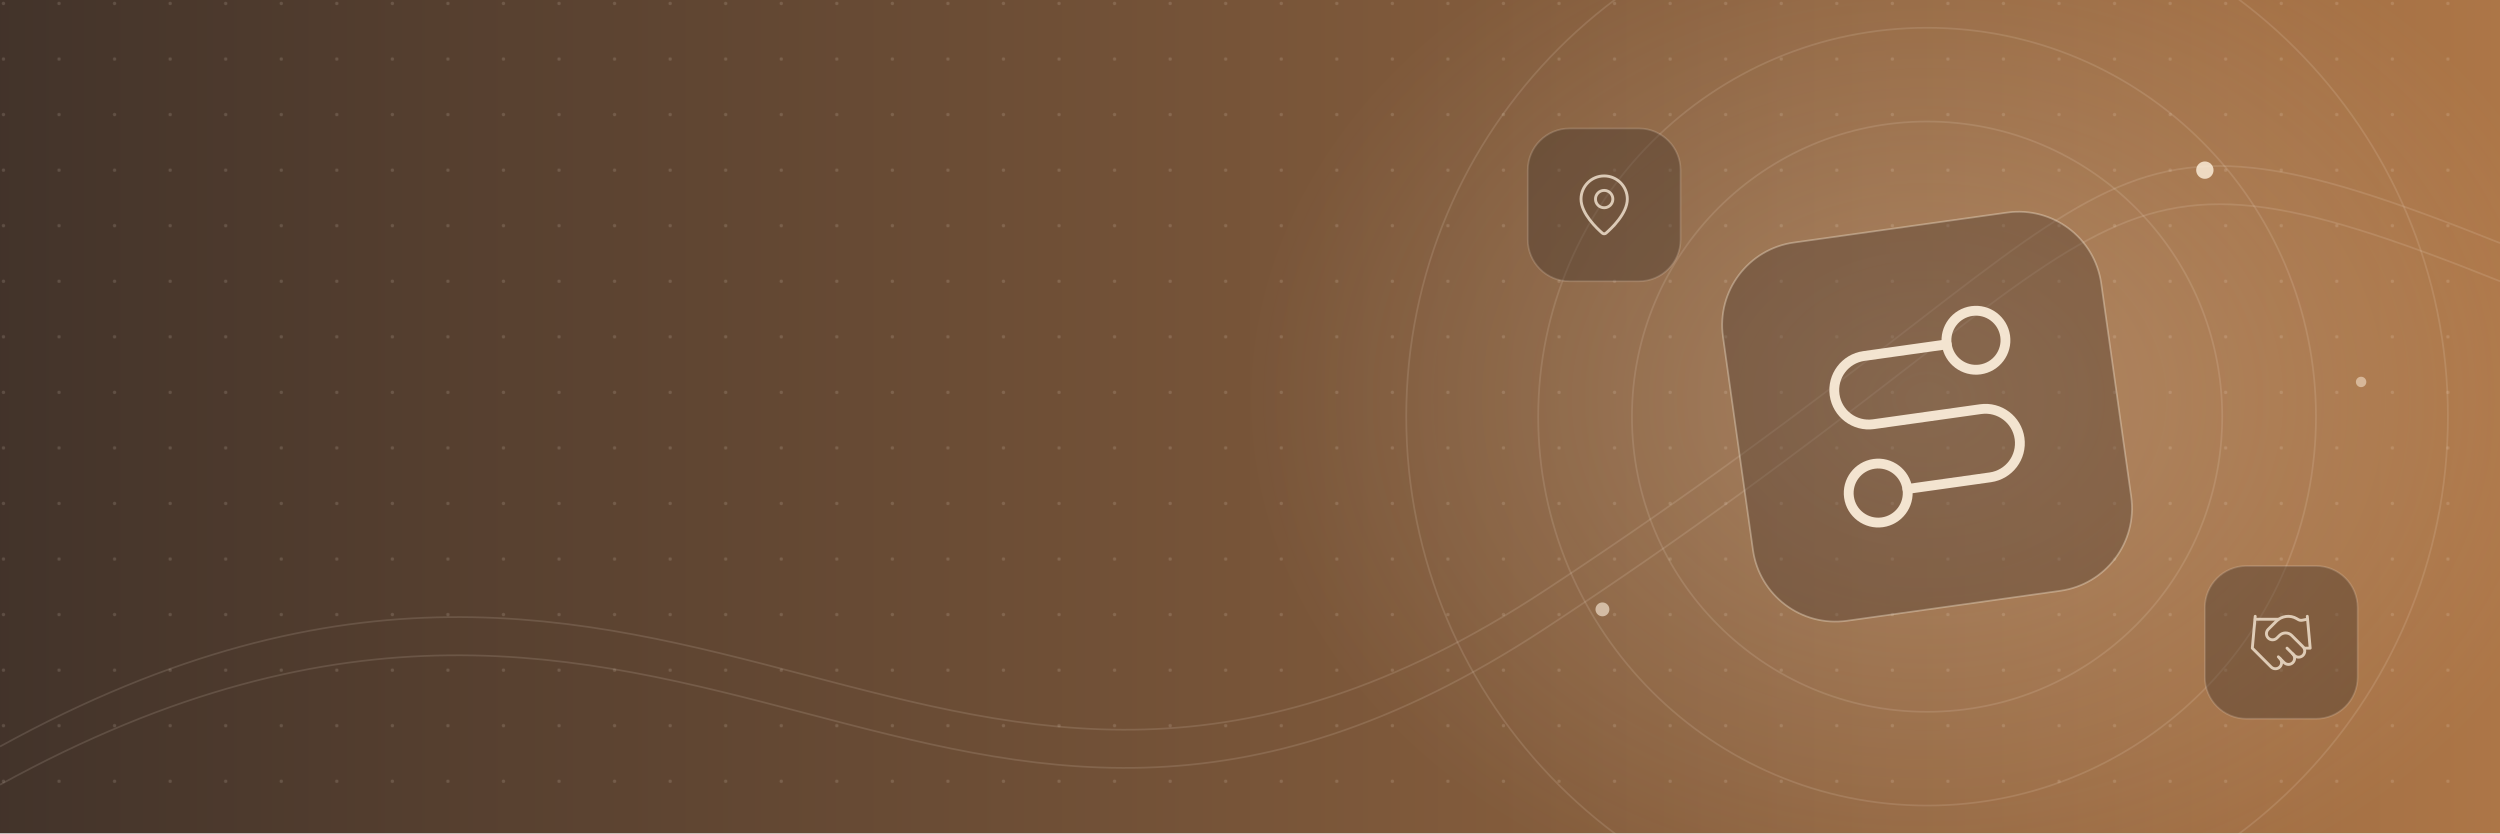
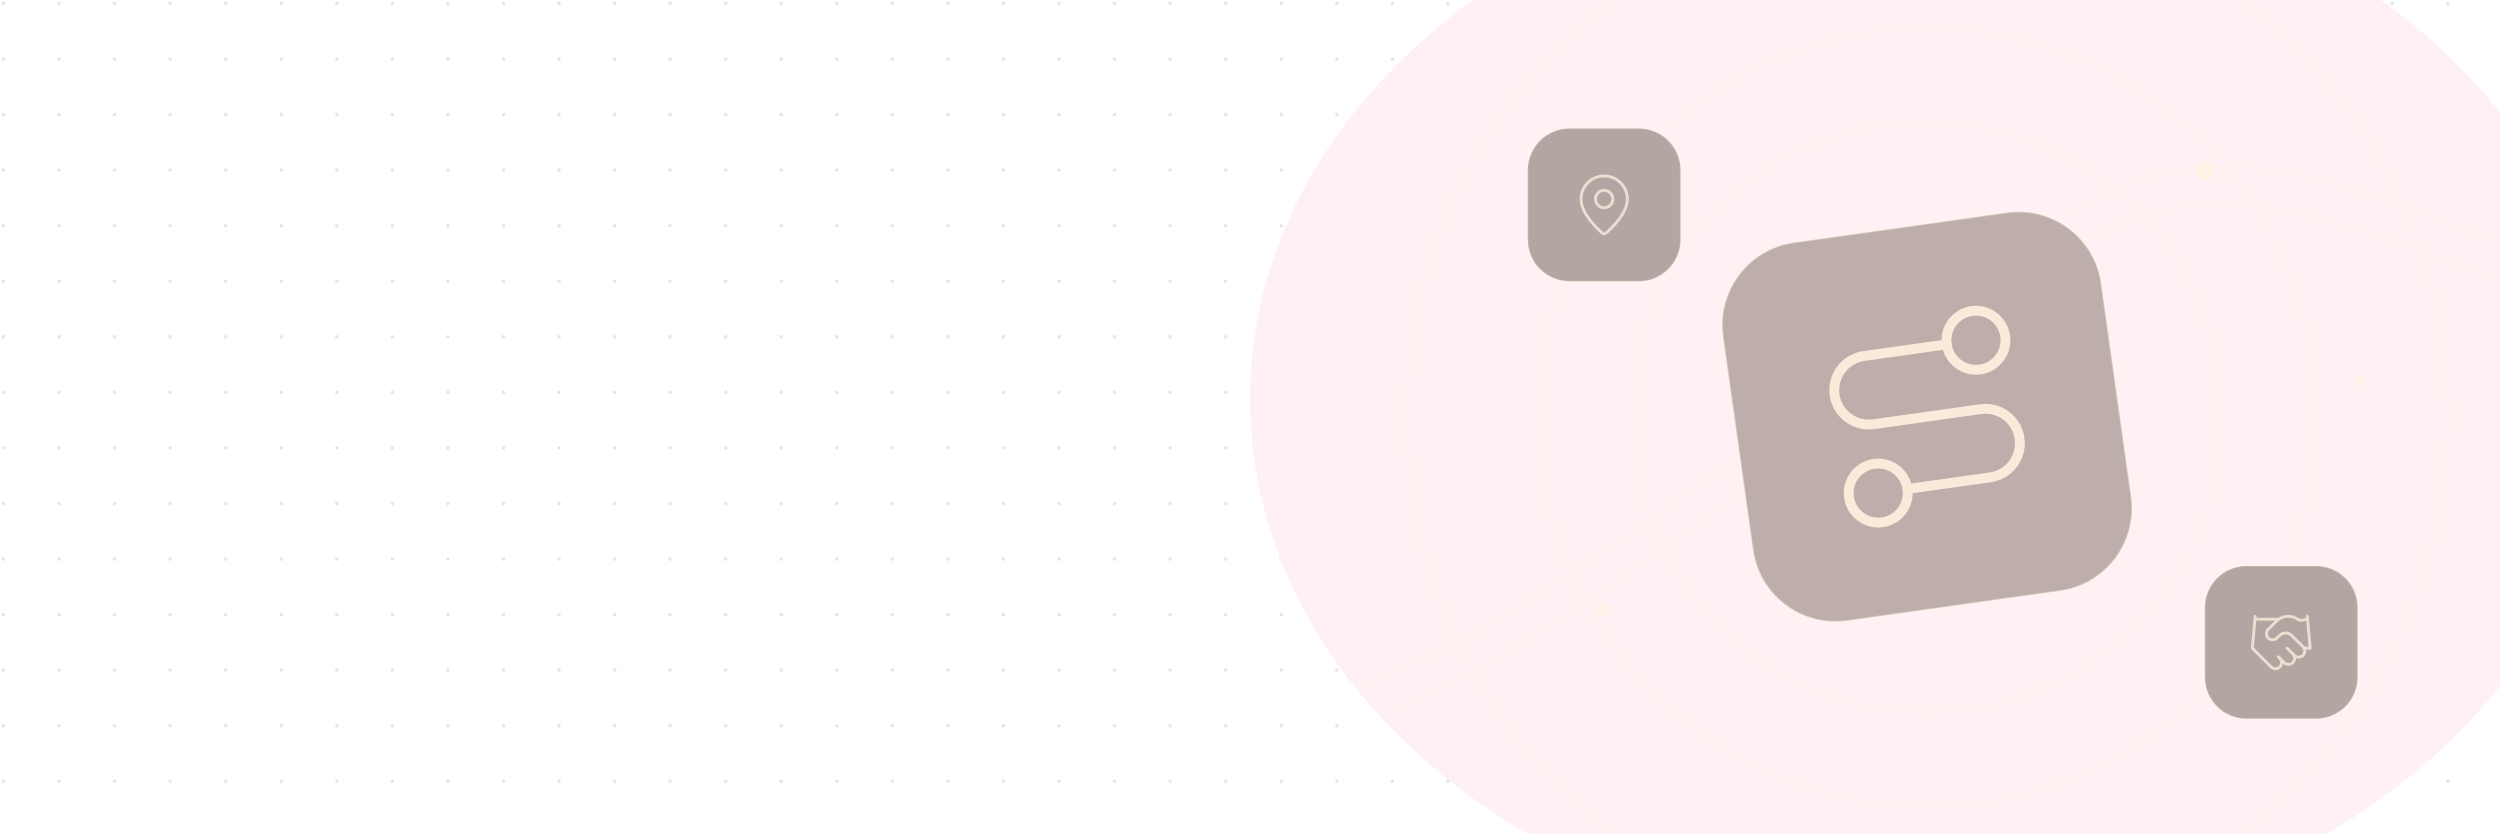
<svg xmlns="http://www.w3.org/2000/svg" width="1440" height="480" viewBox="0 0 1440 480" fill="none">
  <defs>
-     <linearGradient id="base">
-       <stop stop-color="#42332a" />
-       <stop offset="1" stop-color="#ad7647" />
-     </linearGradient>
-     <radialGradient id="glow">
-       <stop stop-color="#fff2df" stop-opacity=".22" />
-       <stop offset="1" stop-color="#fff2df" stop-opacity="0" />
-     </radialGradient>
    <pattern id="dots" width="32" height="32" patternUnits="userSpaceOnUse">
-       <circle cx="2" cy="2" r="1" fill="#fff2df" opacity=".14" />
+       <circle cx="2" cy="2" r="1" fill="#102c2e" opacity=".12" />
    </pattern>
  </defs>
-   <path fill="url(#base)" d="M0 0h1440v480H0z" />
  <path fill="url(#dots)" d="M0 0h1440v480H0z" />
-   <ellipse cx="1110" cy="230" rx="390" ry="310" fill="url(#glow)" />
+   <ellipse cx="1110" cy="230" rx="390" ry="310" fill="#fff1f3" />
  <g stroke="#fff2df" stroke-opacity=".13">
    <circle cx="1110" cy="240" r="170" />
    <circle cx="1110" cy="240" r="224" />
    <circle cx="1110" cy="240" r="300" />
    <path d="M0 430C400 210 540 570 890 340S1190 40 1440 140M0 452C400 232 540 592 890 362S1190 62 1440 162" />
  </g>
  <g transform="rotate(-8 1110 240)">
    <rect x="1000" y="130" width="220" height="220" rx="48" fill="#42332a" fill-opacity=".35" stroke="#fff2df" stroke-opacity=".35" />
    <g transform="translate(1042 172)" opacity="0.9">
      <svg width="136" height="136" viewBox="0 0 24 24" fill="none" stroke="#fff2df" stroke-width="1" stroke-linecap="round" stroke-linejoin="round" class="lucide lucide-route" aria-hidden="true">
        <circle cx="6" cy="19" r="3" />
        <path d="M9 19h8.5a3.5 3.5 0 0 0 0-7h-11a3.5 3.5 0 0 1 0-7H15" />
        <circle cx="18" cy="5" r="3" />
      </svg>
    </g>
  </g>
  <rect x="880" y="74" width="88" height="88" rx="24" fill="#42332a" fill-opacity=".4" stroke="#fff2df" stroke-opacity=".18" />
  <g transform="translate(904 98)" opacity="0.75">
    <svg width="40" height="40" viewBox="0 0 24 24" fill="none" stroke="#fff2df" stroke-width="1" stroke-linecap="round" stroke-linejoin="round" class="lucide lucide-map-pin" aria-hidden="true">
      <path d="M20 10c0 4.993-5.539 10.193-7.399 11.799a1 1 0 0 1-1.202 0C9.539 20.193 4 14.993 4 10a8 8 0 0 1 16 0" />
      <circle cx="12" cy="10" r="3" />
    </svg>
  </g>
  <rect x="1270" y="326" width="88" height="88" rx="24" fill="#42332a" fill-opacity=".4" stroke="#fff2df" stroke-opacity=".18" />
  <g transform="translate(1294 350)" opacity="0.75">
    <svg width="40" height="40" viewBox="0 0 24 24" fill="none" stroke="#fff2df" stroke-width="1" stroke-linecap="round" stroke-linejoin="round" class="lucide lucide-handshake" aria-hidden="true">
      <path d="m11 17 2 2a1 1 0 1 0 3-3" />
      <path d="m14 14 2.5 2.5a1 1 0 1 0 3-3l-3.88-3.88a3 3 0 0 0-4.24 0l-.88.88a1 1 0 1 1-3-3l2.81-2.81a5.79 5.79 0 0 1 7.06-.87l.47.28a2 2 0 0 0 1.42.25L21 4" />
      <path d="m21 3 1 11h-2" />
      <path d="M3 3 2 14l6.5 6.5a1 1 0 1 0 3-3" />
      <path d="M3 4h8" />
    </svg>
  </g>
  <g fill="#fff2df">
    <circle cx="1270" cy="98" r="5" opacity=".8" />
    <circle cx="923" cy="351" r="4" opacity=".6" />
    <circle cx="1360" cy="220" r="3" opacity=".5" />
  </g>
</svg>
